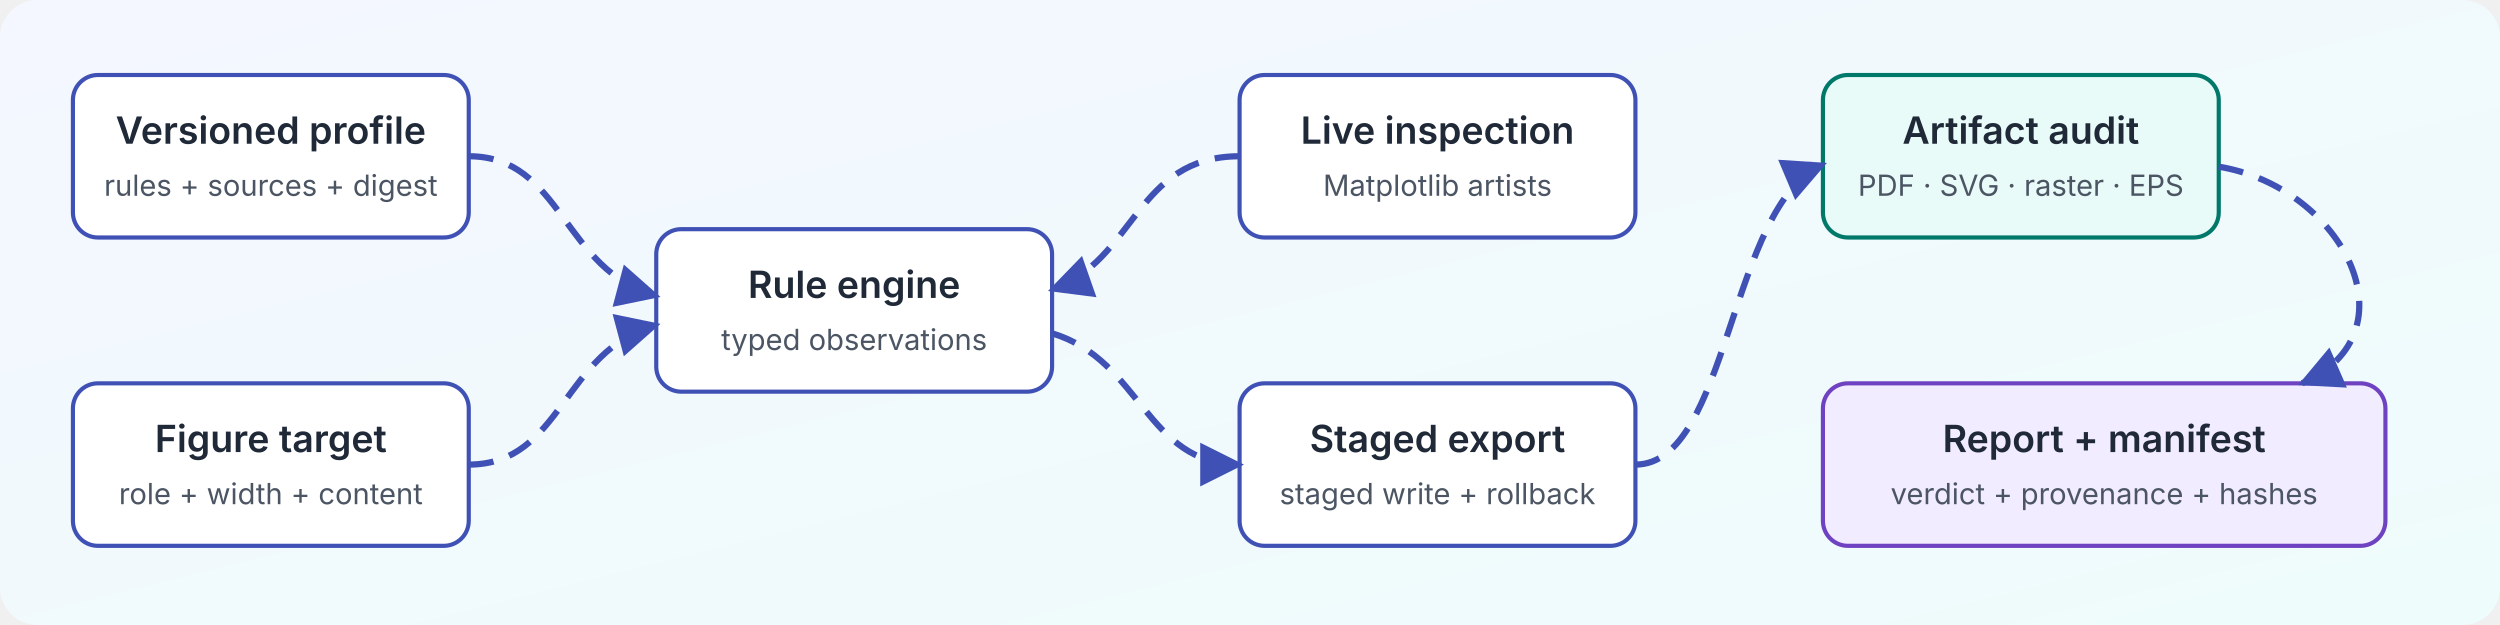
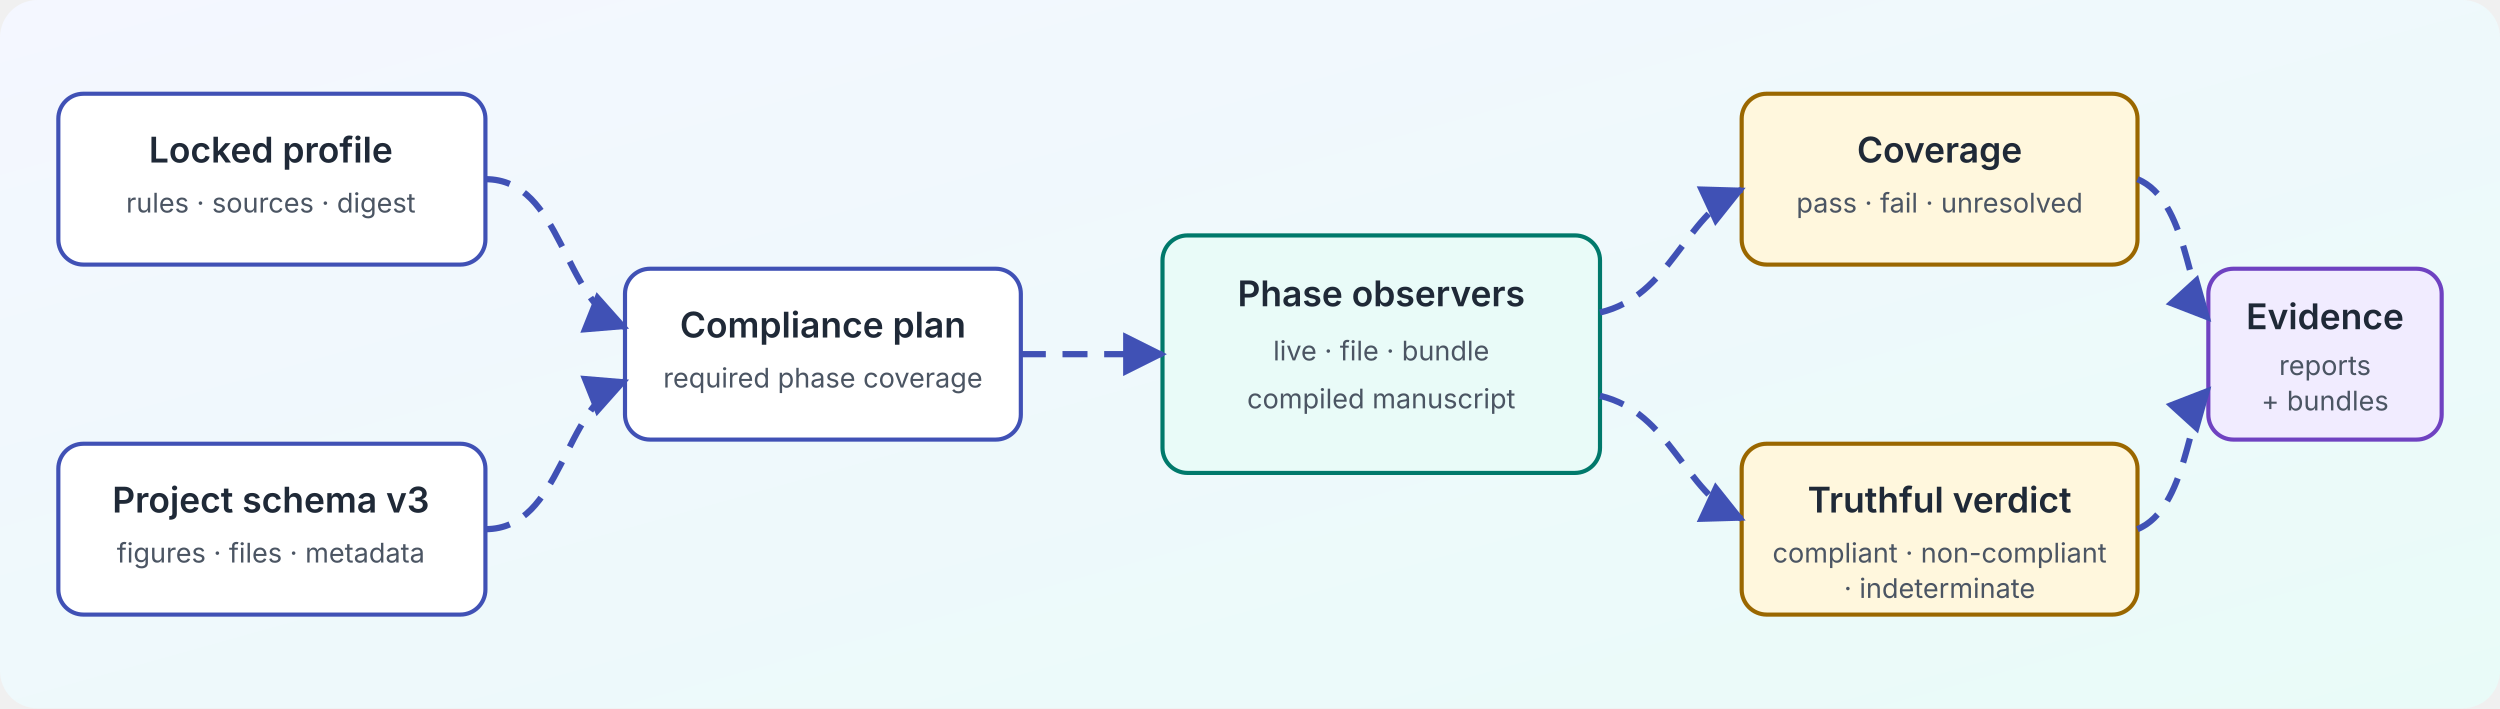
- <svg xmlns="http://www.w3.org/2000/svg" width="1200" height="300" viewBox="0 0 1200 300" role="img" aria-labelledby="title desc">
+ <svg xmlns="http://www.w3.org/2000/svg" width="1200" height="340" viewBox="0 0 1200 340" role="img" aria-labelledby="title desc">
  <defs>
    <linearGradient id="background" x1="0" y1="0" x2="1" y2="1">
      <stop offset="0" stop-color="#f4f7ff" />
-       <stop offset="1" stop-color="#eefcfb" />
+       <stop offset="1" stop-color="#e9fbf8" />
    </linearGradient>
    <marker id="arrow" viewBox="0 0 10 10" refX="9" refY="5" markerWidth="7" markerHeight="7" orient="auto-start-reverse">
      <path d="M 0 0 L 10 5 L 0 10 z" fill="#4051b5" />
    </marker>
    <style>
-       .box { fill: #ffffff; stroke: #4051b5; stroke-width: 2; rx: 12; }
-       .audit { fill: #e9fbf8; stroke: #00796b; }
-       .output { fill: #f1ecff; stroke: #6f42c1; animation: output-pulse 2.2s ease-in-out 2; }
-       .label { fill: #1f2937; font: 600 18px system-ui, -apple-system, "Segoe UI", sans-serif; text-anchor: middle; }
-       .small { fill: #4b5563; font: 14px system-ui, -apple-system, "Segoe UI", sans-serif; text-anchor: middle; }
-       .line { fill: none; stroke: #4051b5; stroke-width: 3; stroke-dasharray: 12 8; marker-end: url(#arrow); animation: evidence-flow 1.4s linear 3; }
+       .box { fill: #ffffff; stroke: #4051b5; stroke-width: 2; }
+       .observe { fill: #e9fbf8; stroke: #00796b; }
+       .coverage { fill: #fff7dd; stroke: #9a6700; }
+       .output { fill: #f1ecff; stroke: #6f42c1; animation: output-pulse 3s ease-in-out infinite; }
+       .label { fill: #1f2937; font: 600 17px system-ui, -apple-system, "Segoe UI", sans-serif; text-anchor: middle; }
+       .small { fill: #4b5563; font: 13px system-ui, -apple-system, "Segoe UI", sans-serif; text-anchor: middle; }
+       .line { fill: none; stroke: #4051b5; stroke-width: 3; stroke-dasharray: 12 8; marker-end: url(#arrow); animation: evidence-flow 1.6s linear infinite; }
      @keyframes evidence-flow { to { stroke-dashoffset: -40; } }
      @keyframes output-pulse {
        0%, 100% { fill: #f1ecff; stroke-width: 2; }
        50% { fill: #e7dcff; stroke-width: 3; }
      }
      @media (prefers-reduced-motion: reduce) {
        .line, .output { animation: none; }
      }
    </style>
  </defs>
-   <rect width="1200" height="300" rx="18" fill="url(#background)" />
-   <rect class="box" x="35" y="36" width="190" height="78" />
-   <text class="label" x="130" y="69">Versioned profile</text>
-   <text class="small" x="130" y="94">rules + sources + digest</text>
-   <rect class="box" x="35" y="184" width="190" height="78" />
-   <text class="label" x="130" y="217">Figure target</text>
-   <text class="small" x="130" y="242">role + width + content</text>
-   <rect class="box" x="315" y="110" width="190" height="78" />
-   <text class="label" x="410" y="143">Rule engine</text>
-   <text class="small" x="410" y="168">typed observations</text>
-   <rect class="box" x="595" y="36" width="190" height="78" />
-   <text class="label" x="690" y="69">Live inspection</text>
-   <text class="small" x="690" y="94">Matplotlib artists</text>
-   <rect class="box" x="595" y="184" width="190" height="78" />
-   <text class="label" x="690" y="217">Staged export</text>
-   <text class="small" x="690" y="242">staged write + rollback</text>
-   <rect class="box audit" x="875" y="36" width="190" height="78" />
-   <text class="label" x="970" y="69">Artifact audit</text>
-   <text class="small" x="970" y="94">PDF · SVG · raster · EPS</text>
-   <rect class="box output" x="875" y="184" width="270" height="78" />
-   <text class="label" x="1010" y="217">Report + manifest</text>
-   <text class="small" x="1010" y="242">verdict + provenance + hashes</text>
-   <path class="line" d="M225 75 C270 75 270 130 315 142" />
-   <path class="line" d="M225 223 C270 223 270 168 315 156" />
-   <path class="line" d="M595 75 C545 75 545 125 505 139" />
-   <path class="line" d="M505 160 C548 173 550 223 595 223" />
-   <path class="line" d="M785 223 C830 223 830 98 875 79" />
-   <path class="line" d="M1065 80 C1125 90 1160 160 1105 184" />
+   <rect width="1200" height="340" rx="18" fill="url(#background)" />
+   <rect class="box" x="28" y="45" width="205" height="82" rx="12" />
+   <text class="label" x="130" y="78">Locked profile</text>
+   <text class="small" x="130" y="102">rules · sources · digest</text>
+   <rect class="box" x="28" y="213" width="205" height="82" rx="12" />
+   <text class="label" x="130" y="246">Project schema v3</text>
+   <text class="small" x="130" y="270">figures · files · metadata</text>
+   <rect class="box" x="300" y="129" width="190" height="82" rx="12" />
+   <text class="label" x="395" y="162">Compliance plan</text>
+   <text class="small" x="395" y="186">required phase coverage</text>
+   <rect class="box observe" x="558" y="113" width="210" height="114" rx="12" />
+   <text class="label" x="663" y="147">Phase observers</text>
+   <text class="small" x="663" y="173">live · file · bundle</text>
+   <text class="small" x="663" y="196">compiled manuscript</text>
+   <rect class="box coverage" x="836" y="45" width="190" height="82" rx="12" />
+   <text class="label" x="931" y="78">Coverage</text>
+   <text class="small" x="931" y="102">pass · fail · unresolved</text>
+   <rect class="box coverage" x="836" y="213" width="190" height="82" rx="12" />
+   <text class="label" x="931" y="246">Truthful verdict</text>
+   <text class="small" x="931" y="270">compliant · non-compliant</text>
+   <text class="small" x="931" y="287">· indeterminate</text>
+   <rect class="box output" x="1060" y="129" width="112" height="82" rx="12" />
+   <text class="label" x="1116" y="158">Evidence</text>
+   <text class="small" x="1116" y="180">reports</text>
+   <text class="small" x="1116" y="197">+ bundles</text>
+   <path class="line" d="M233 86 C270 86 270 145 300 157" />
+   <path class="line" d="M233 254 C270 254 270 195 300 183" />
+   <path class="line" d="M490 170 L558 170" />
+   <path class="line" d="M768 150 C802 142 808 104 836 91" />
+   <path class="line" d="M768 190 C802 198 808 236 836 249" />
+   <path class="line" d="M1026 86 C1050 96 1050 142 1060 153" />
+   <path class="line" d="M1026 254 C1050 244 1050 198 1060 187" />
</svg>
